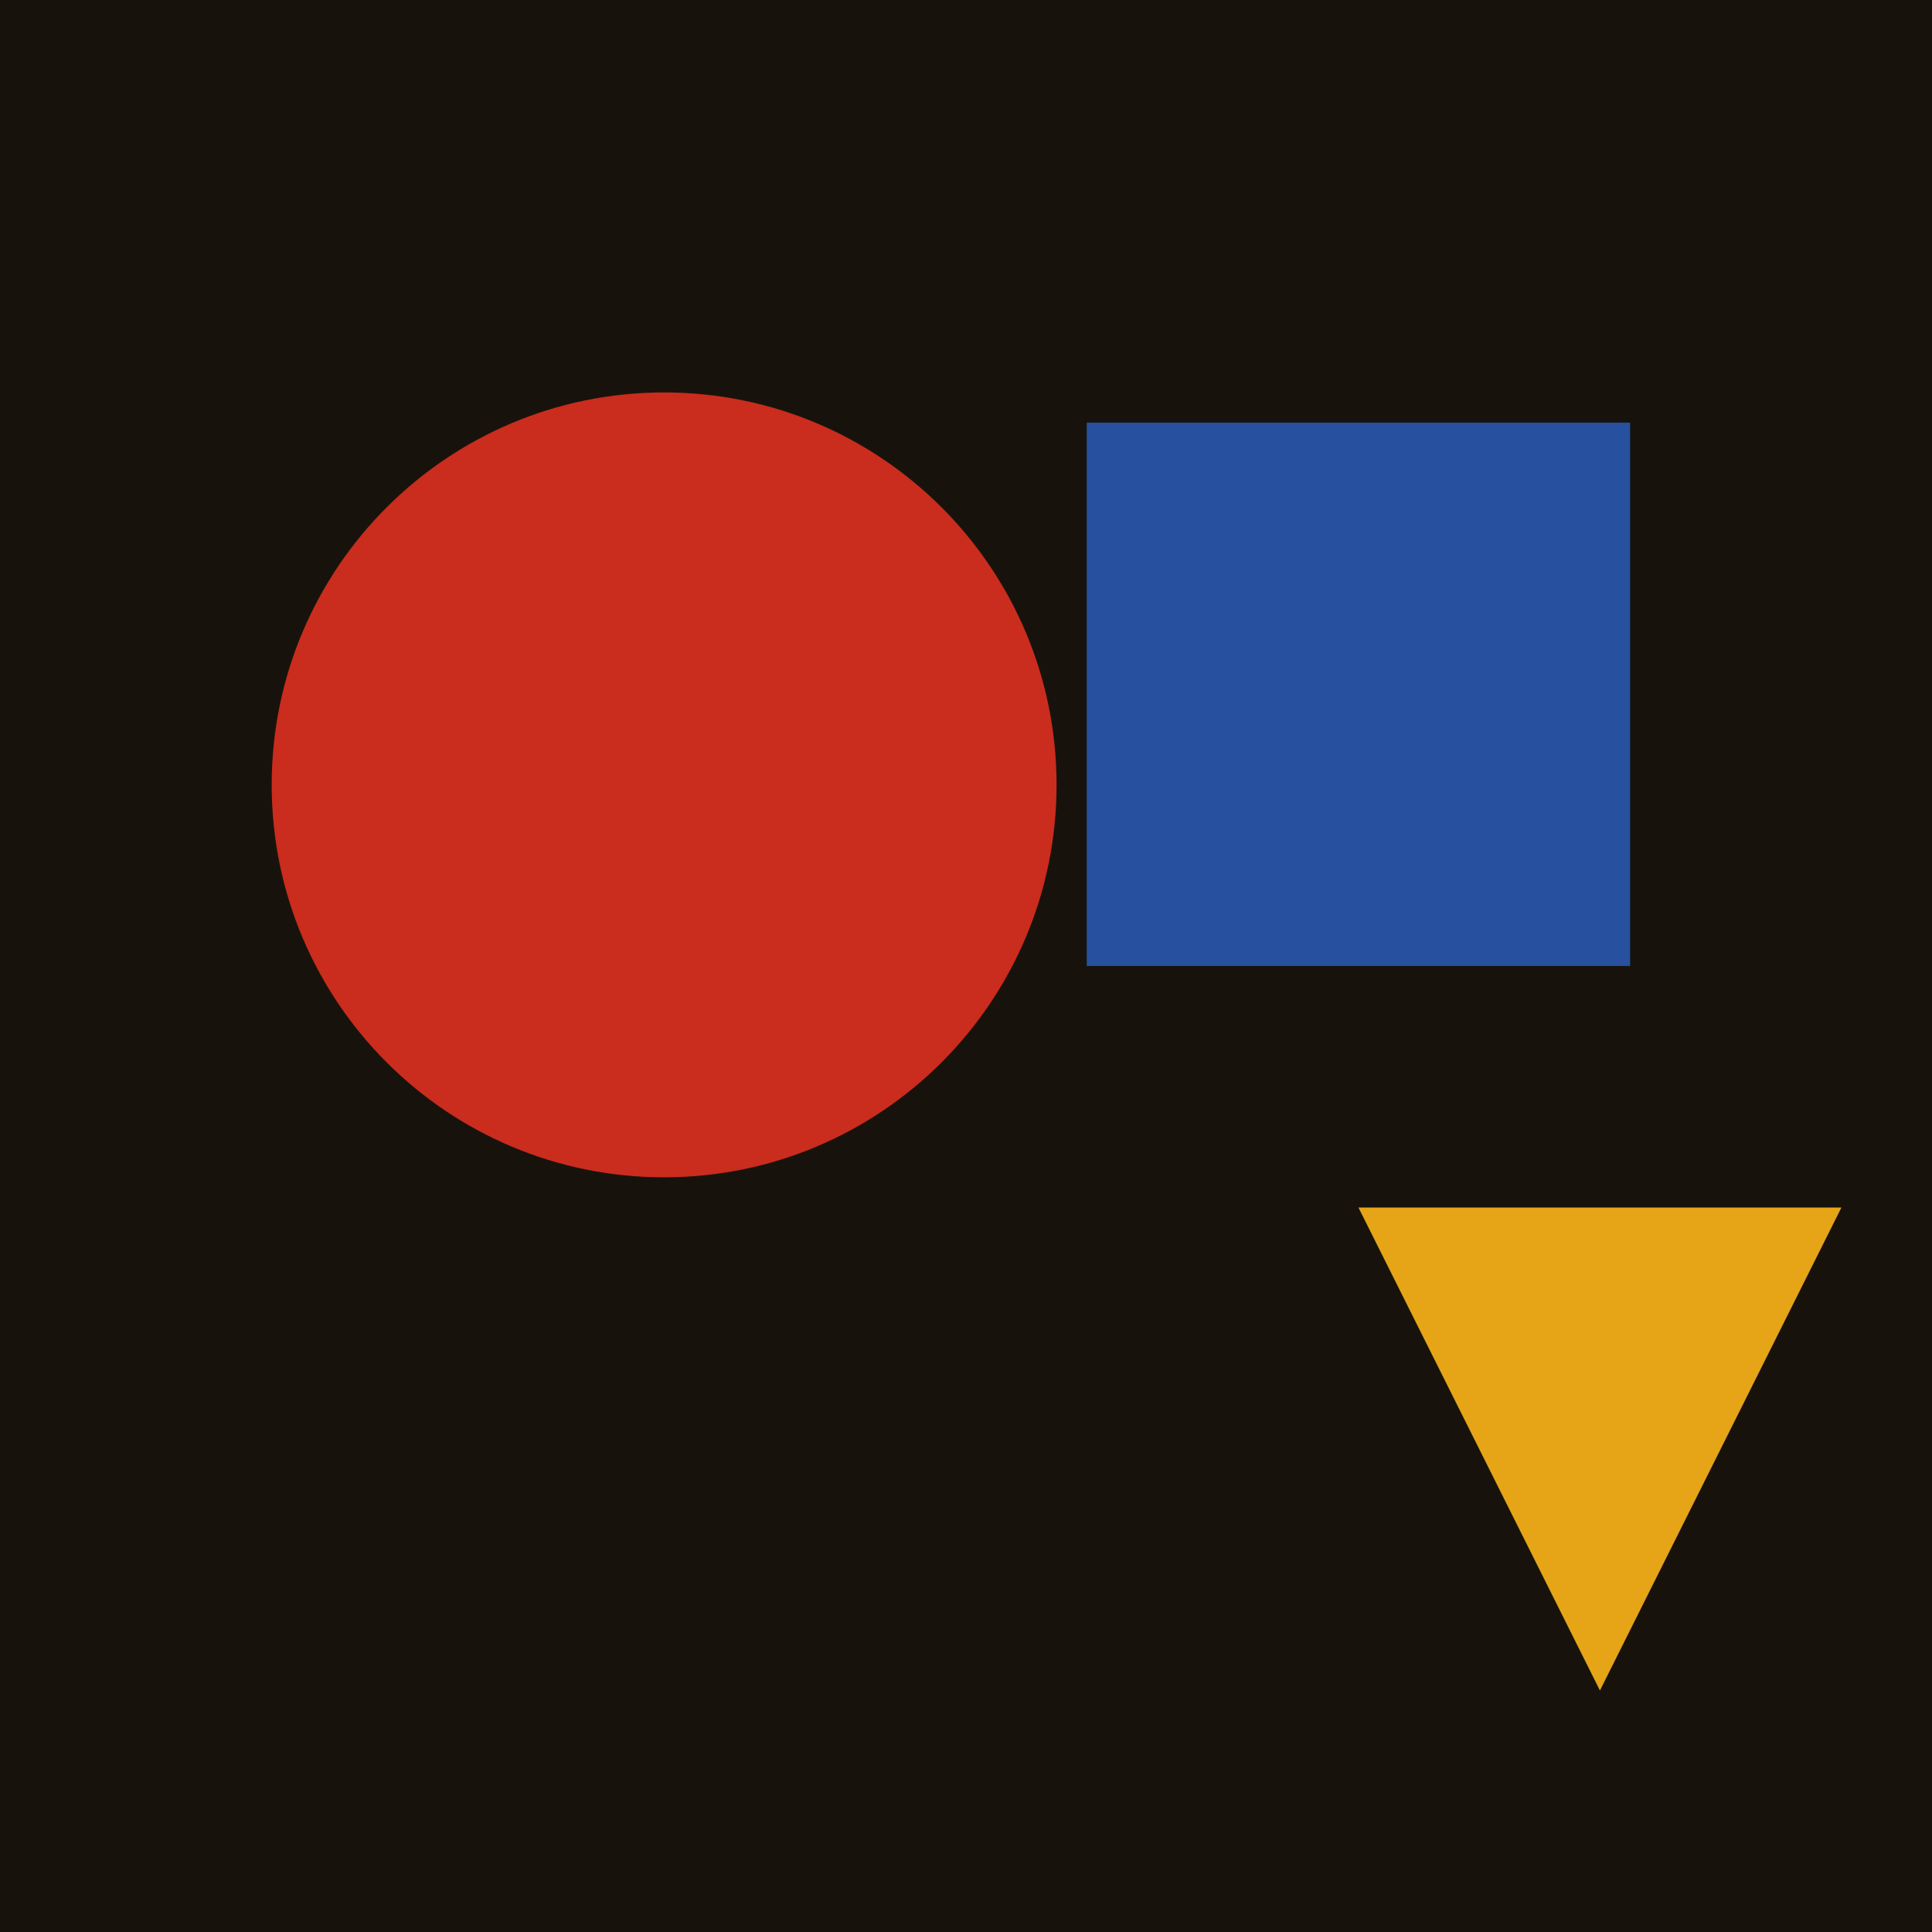
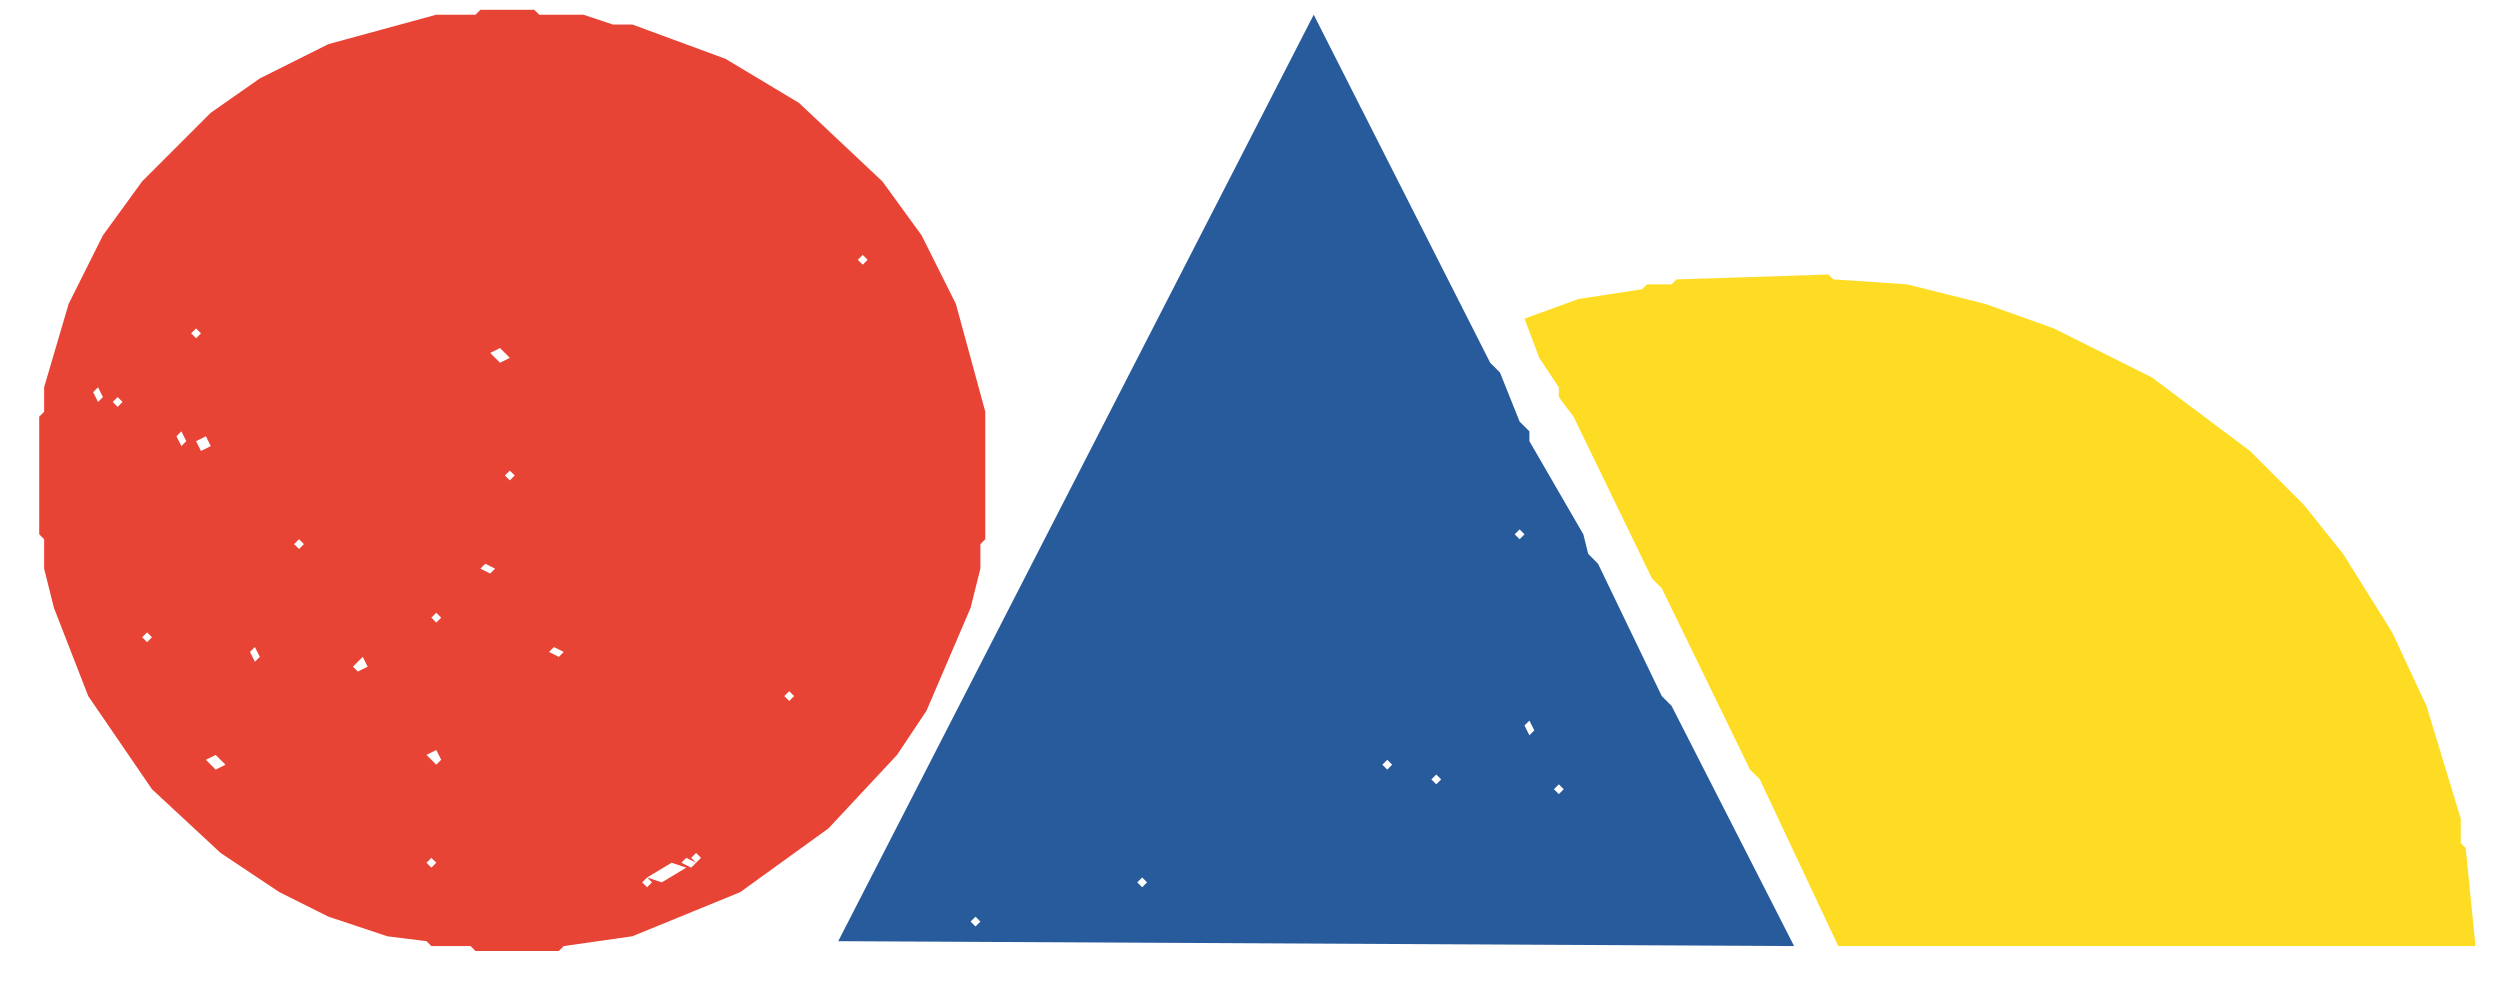
- <svg xmlns="http://www.w3.org/2000/svg" viewBox="0 0 64 64">
-   <rect width="64" height="64" fill="#17130c" />
-   <circle cx="22" cy="26" r="13" fill="#ca2c1d" />
-   <rect x="36" y="14" width="18" height="18" fill="#27519e" />
-   <path d="M45 40 L61 40 L53 56 Z" fill="#e6a417" />
+ <svg xmlns="http://www.w3.org/2000/svg" width="510" height="200" viewBox="260 65 510 200">
+   <path fill="#e84436" fill-rule="evenodd" d="M358,67 L357,68 L349,68 L327,74 L313,81 L303,88 L289,102 L281,113 L274,127 L269,144 L269,149 L268,150 L268,174 L269,175 L269,181 L271,189 L278,207 L291,226 L305,239 L317,247 L327,252 L339,256 L347,257 L348,258 L356,258 L357,259 L374,259 L375,258 L389,256 L411,247 L429,234 L443,219 L449,210 L458,189 L460,181 L460,176 L461,175 L461,149 L455,127 L448,113 L440,102 L423,86 L408,77 L389,70 L385,70 L379,68 L370,68 L369,67Z M391,245 L392,244 L393,245 L392,246Z M400,242 L395,245 L392,244 L397,241Z M399,241 L400,240 L402,241 L401,242Z M347,241 L348,240 L349,241 L348,242Z M401,240 L402,239 L403,240 L402,241Z M302,220 L304,219 L306,221 L304,222Z M347,219 L349,218 L350,220 L349,221Z M420,207 L421,206 L422,207 L421,208Z M334,199 L335,201 L333,202 L332,201Z M372,198 L373,197 L375,198 L374,199Z M311,198 L312,197 L313,199 L312,200Z M289,195 L290,194 L291,195 L290,196Z M348,191 L349,190 L350,191 L349,192Z M358,181 L359,180 L361,181 L360,182Z M320,176 L321,175 L322,176 L321,177Z M363,162 L364,161 L365,162 L364,163Z M300,155 L302,154 L303,156 L301,157Z M296,154 L297,153 L298,155 L297,156Z M283,147 L284,146 L285,147 L284,148Z M279,145 L280,144 L281,146 L280,147Z M360,137 L362,136 L364,138 L362,139Z M299,133 L300,132 L301,133 L300,134Z M435,118 L436,117 L437,118 L436,119Z" />
+   <path fill="#285b9c" fill-rule="evenodd" d="M528,68 L431,257 L626,258 L601,209 L599,207 L586,180 L584,178 L583,174 L572,155 L572,153 L570,151 L566,141 L564,139Z M458,253 L459,252 L460,253 L459,254Z M492,245 L493,244 L494,245 L493,246Z M577,226 L578,225 L579,226 L578,227Z M552,224 L553,223 L554,224 L553,225Z M542,221 L543,220 L544,221 L543,222Z M571,213 L572,212 L573,214 L572,215Z M569,174 L570,173 L571,174 L570,175Z" />
+   <path fill="#ffdc24" fill-rule="evenodd" d="M571,130 L574,138 L578,144 L578,146 L581,150 L597,183 L599,185 L617,222 L619,224 L635,258 L765,258 L763,238 L762,237 L762,232 L755,209 L748,194 L738,178 L730,168 L719,157 L699,142 L679,132 L665,127 L649,123 L634,122 L633,121 L602,122 L601,123 L596,123 L595,124 L582,126Z" />
</svg>
